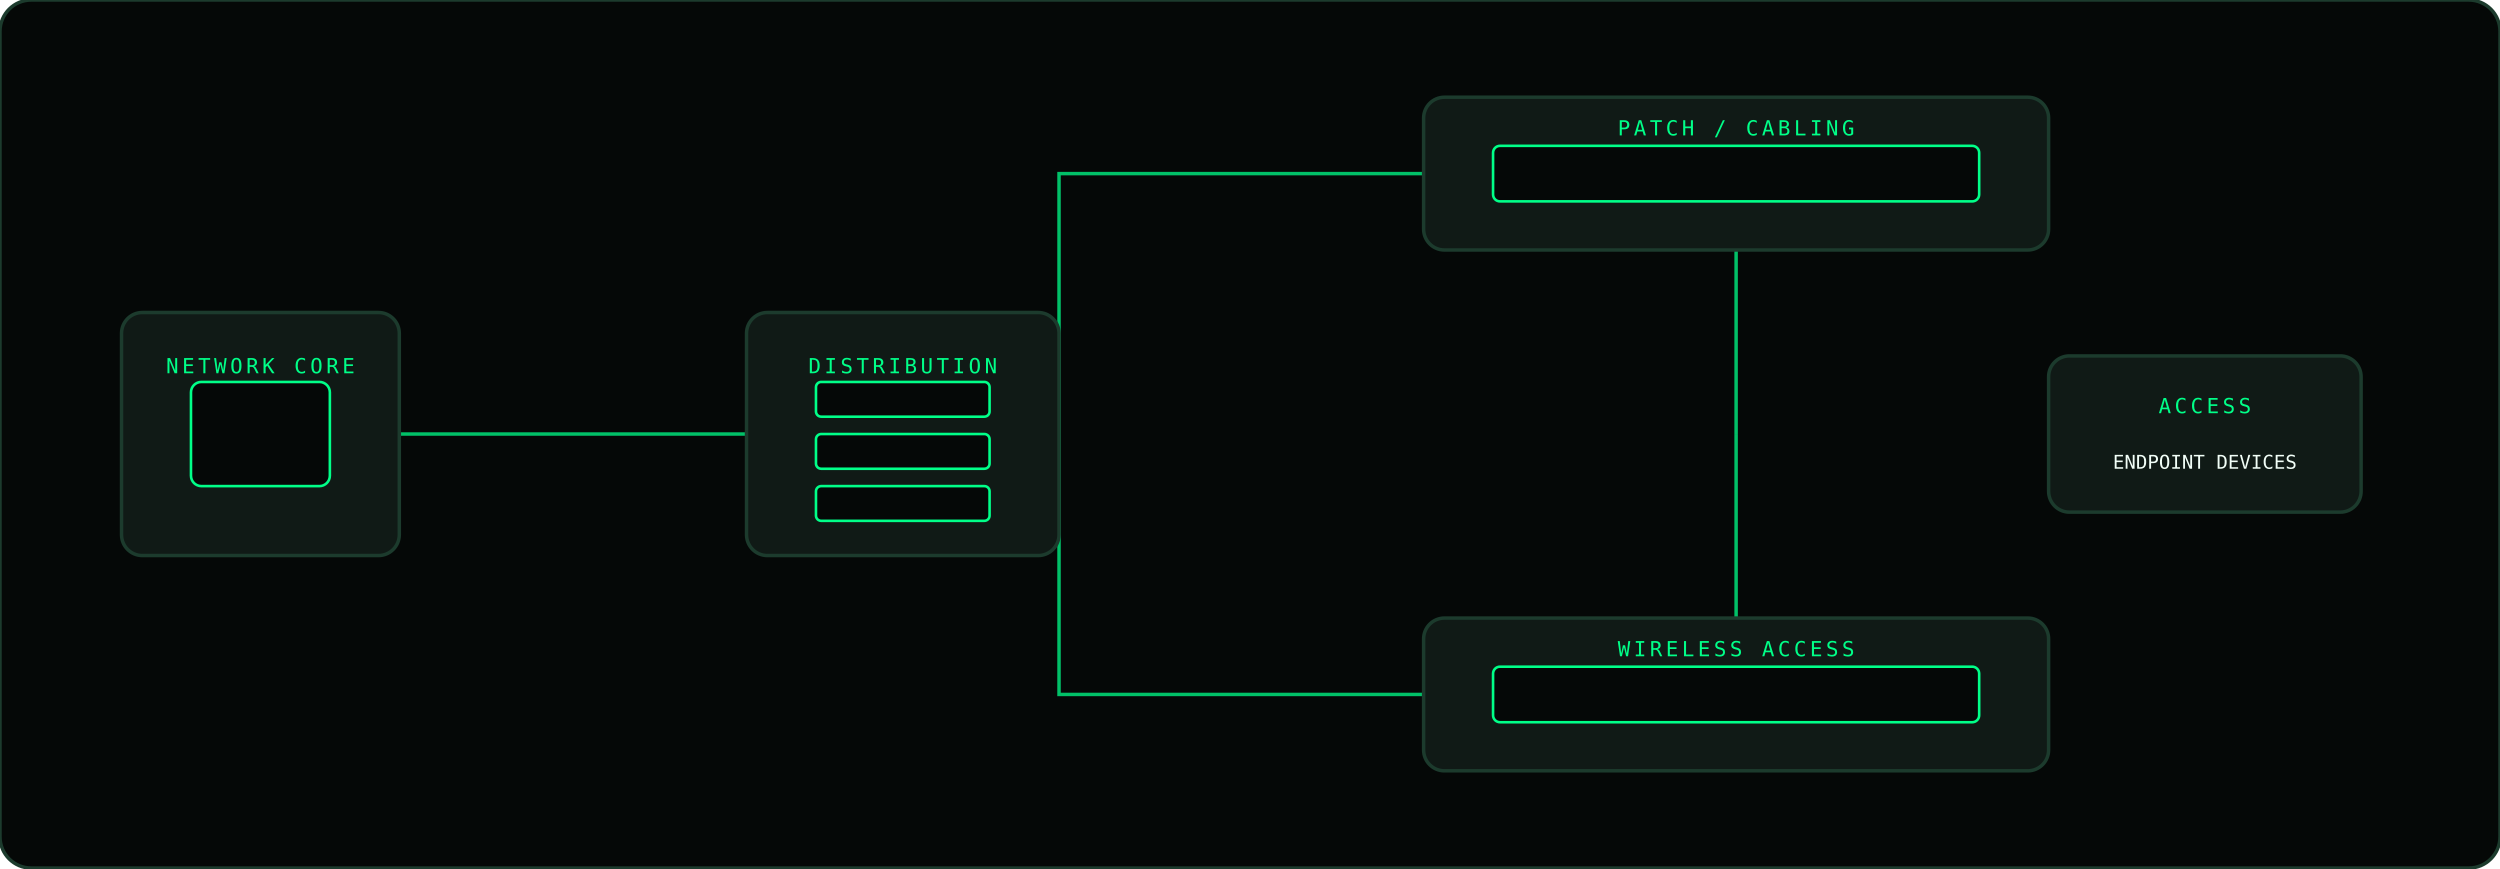
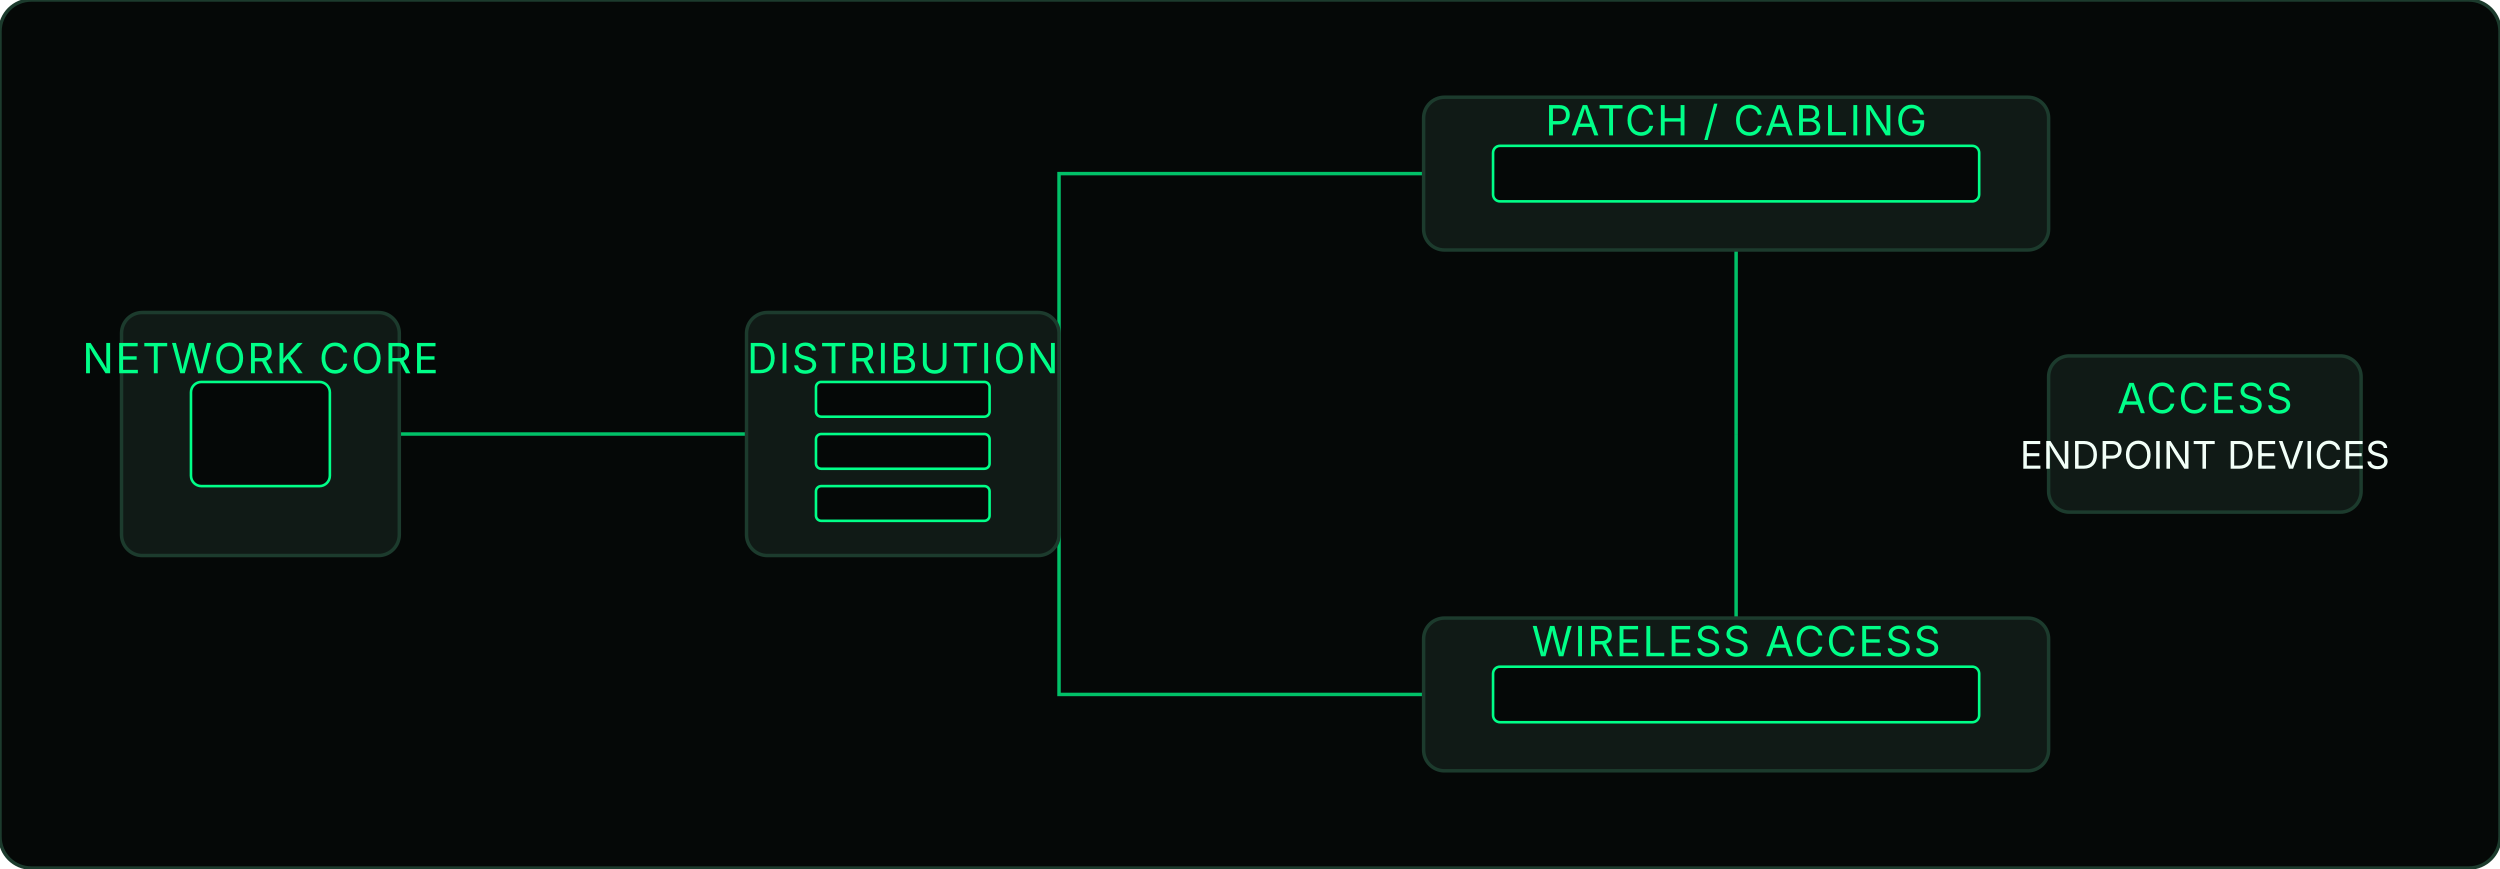
<svg xmlns="http://www.w3.org/2000/svg" width="1440" height="500" viewBox="0 0 1440 500" role="img" aria-labelledby="t d">
  <rect width="1440" height="500" rx="18" fill="#050807" stroke="#1C3B2D" stroke-width="2" />
  <g stroke="#00FF88" stroke-width="2" opacity=".75" fill="none">
    <path d="M230 250H430V250H610" />
    <path d="M610 250V100H820" />
    <path d="M610 250V400H820" />
    <path d="M820 100H1180" />
    <path d="M820 400H1180" />
    <path d="M1000 250V100" />
    <path d="M1000 250V400" />
  </g>
  <g fill="#101A16" stroke="#1C3B2D" stroke-width="2">
    <rect x="70" y="180" width="160" height="140" rx="12" />
    <rect x="430" y="180" width="180" height="140" rx="12" />
    <rect x="820" y="56" width="360" height="88" rx="12" />
    <rect x="820" y="356" width="360" height="88" rx="12" />
    <rect x="1180" y="205" width="180" height="90" rx="12" />
  </g>
  <g fill="#050807" stroke="#00FF88" stroke-width="1.5">
    <rect x="110" y="220" width="80" height="60" rx="6" />
    <rect x="470" y="220" width="100" height="20" rx="3" />
    <rect x="470" y="250" width="100" height="20" rx="3" />
    <rect x="470" y="280" width="100" height="20" rx="3" />
    <rect x="860" y="84" width="280" height="32" rx="4" />
    <rect x="860" y="384" width="280" height="32" rx="4" />
  </g>
-   <g font-family="ui-monospace, monospace" text-anchor="middle">
-     <text x="150" y="215" fill="#00FF88" font-size="12" letter-spacing="2">NETWORK CORE</text>
-     <text x="520" y="215" fill="#00FF88" font-size="12" letter-spacing="2">DISTRIBUTION</text>
-     <text x="1000" y="78" fill="#00FF88" font-size="12" letter-spacing="2">PATCH / CABLING</text>
-     <text x="1000" y="378" fill="#00FF88" font-size="12" letter-spacing="2">WIRELESS ACCESS</text>
-     <text x="1270" y="238" fill="#00FF88" font-size="12" letter-spacing="2">ACCESS</text>
-     <text x="1270" y="270" fill="#F2FFF8" font-size="11">ENDPOINT DEVICES</text>
+   <g font-family="Inter, Segoe UI, Arial, sans-serif" text-anchor="middle">
+     <text x="150" y="215" fill="#00FF88" font-size="24" letter-spacing="1">NETWORK CORE</text>
+     <text x="520" y="215" fill="#00FF88" font-size="24" letter-spacing="1">DISTRIBUTION</text>
+     <text x="1000" y="78" fill="#00FF88" font-size="24" letter-spacing="1">PATCH / CABLING</text>
+     <text x="1000" y="378" fill="#00FF88" font-size="24" letter-spacing="1">WIRELESS ACCESS</text>
+     <text x="1270" y="238" fill="#00FF88" font-size="24" letter-spacing="1">ACCESS</text>
+     <text x="1270" y="270" fill="#F2FFF8" font-size="22">ENDPOINT DEVICES</text>
  </g>
</svg>
